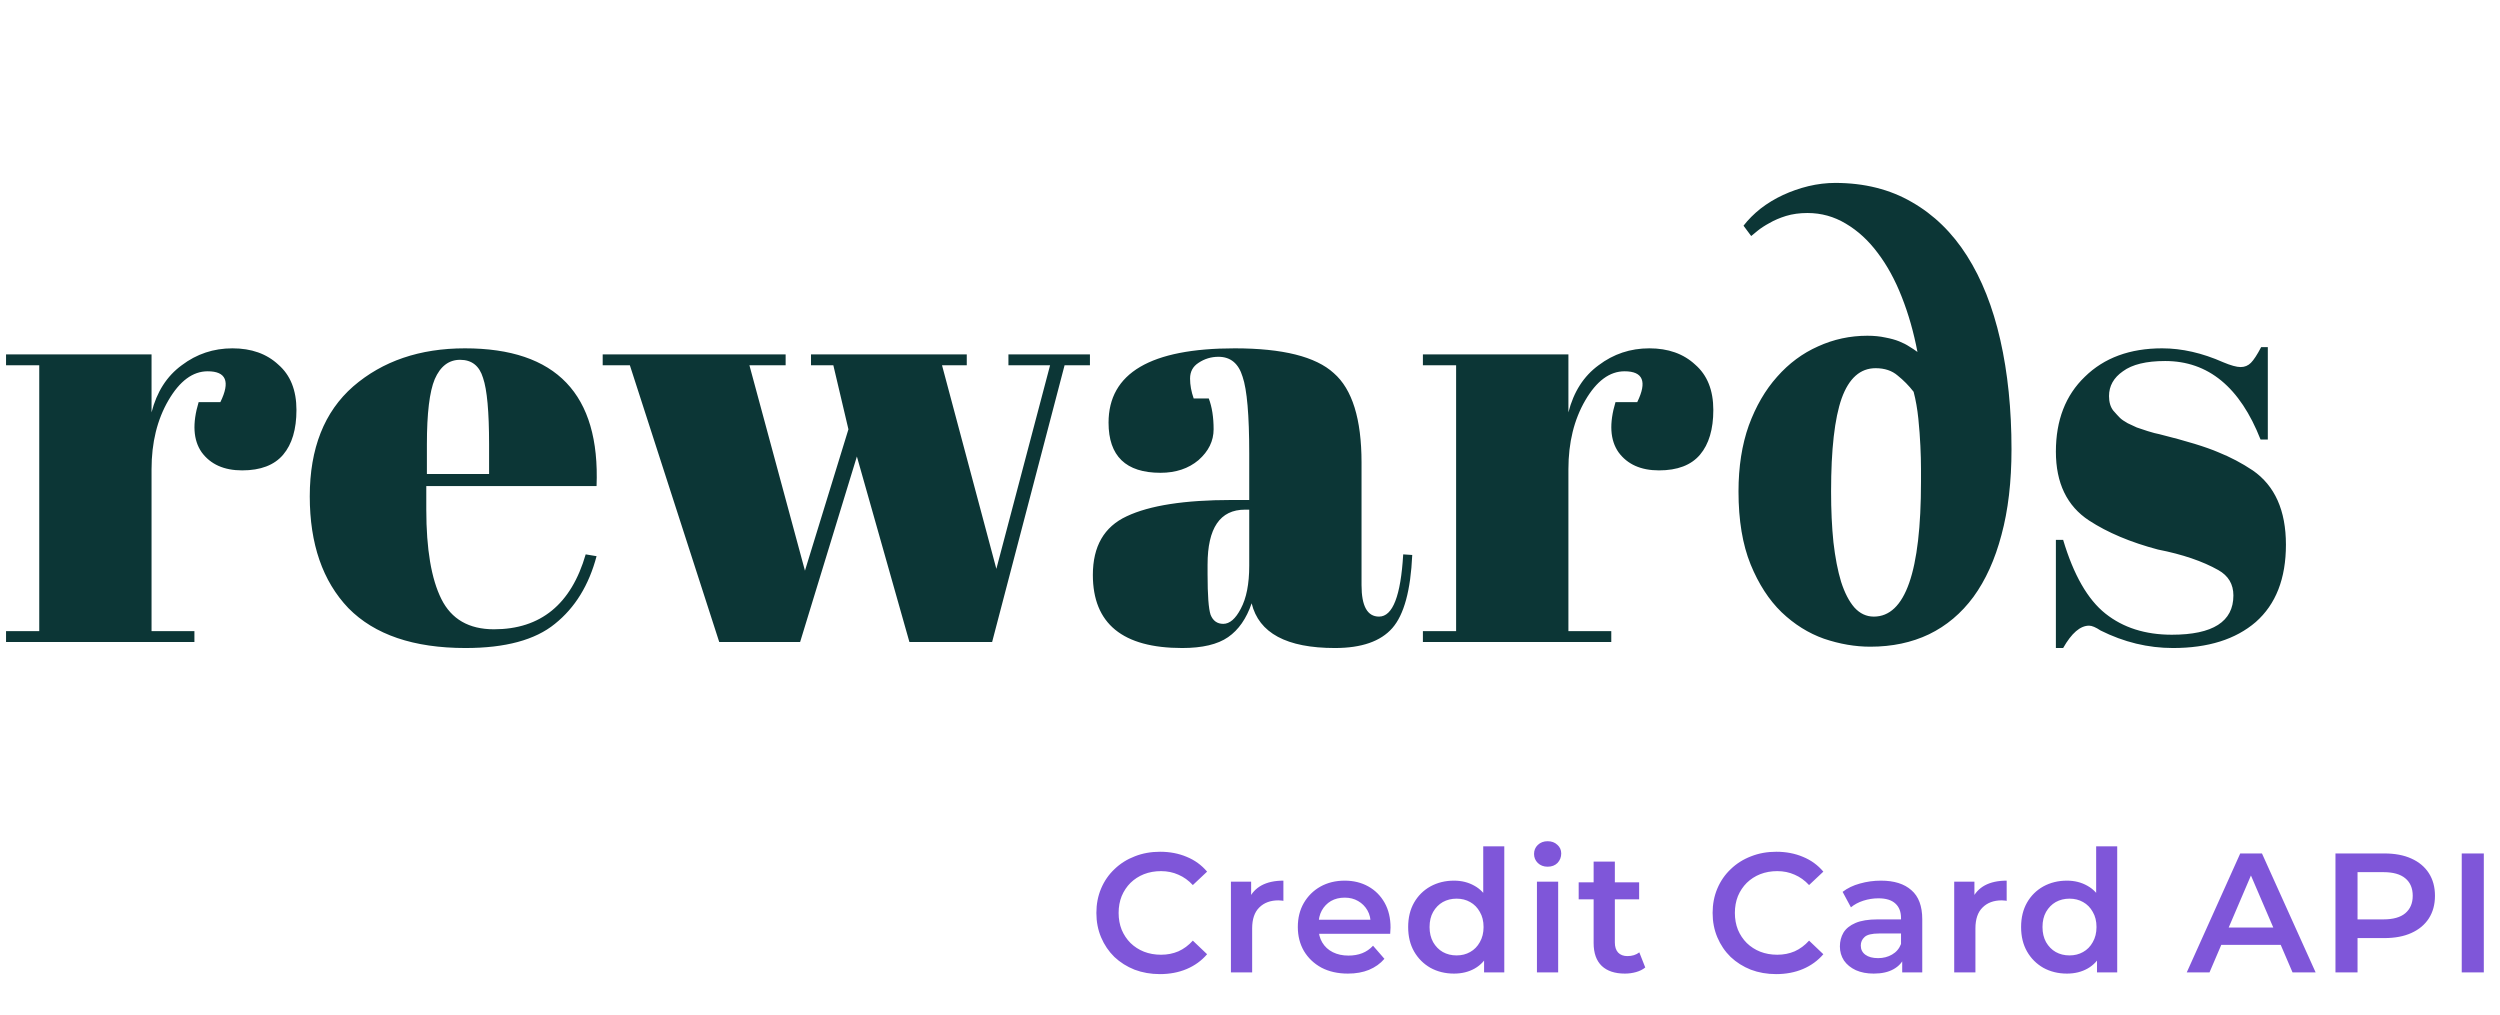
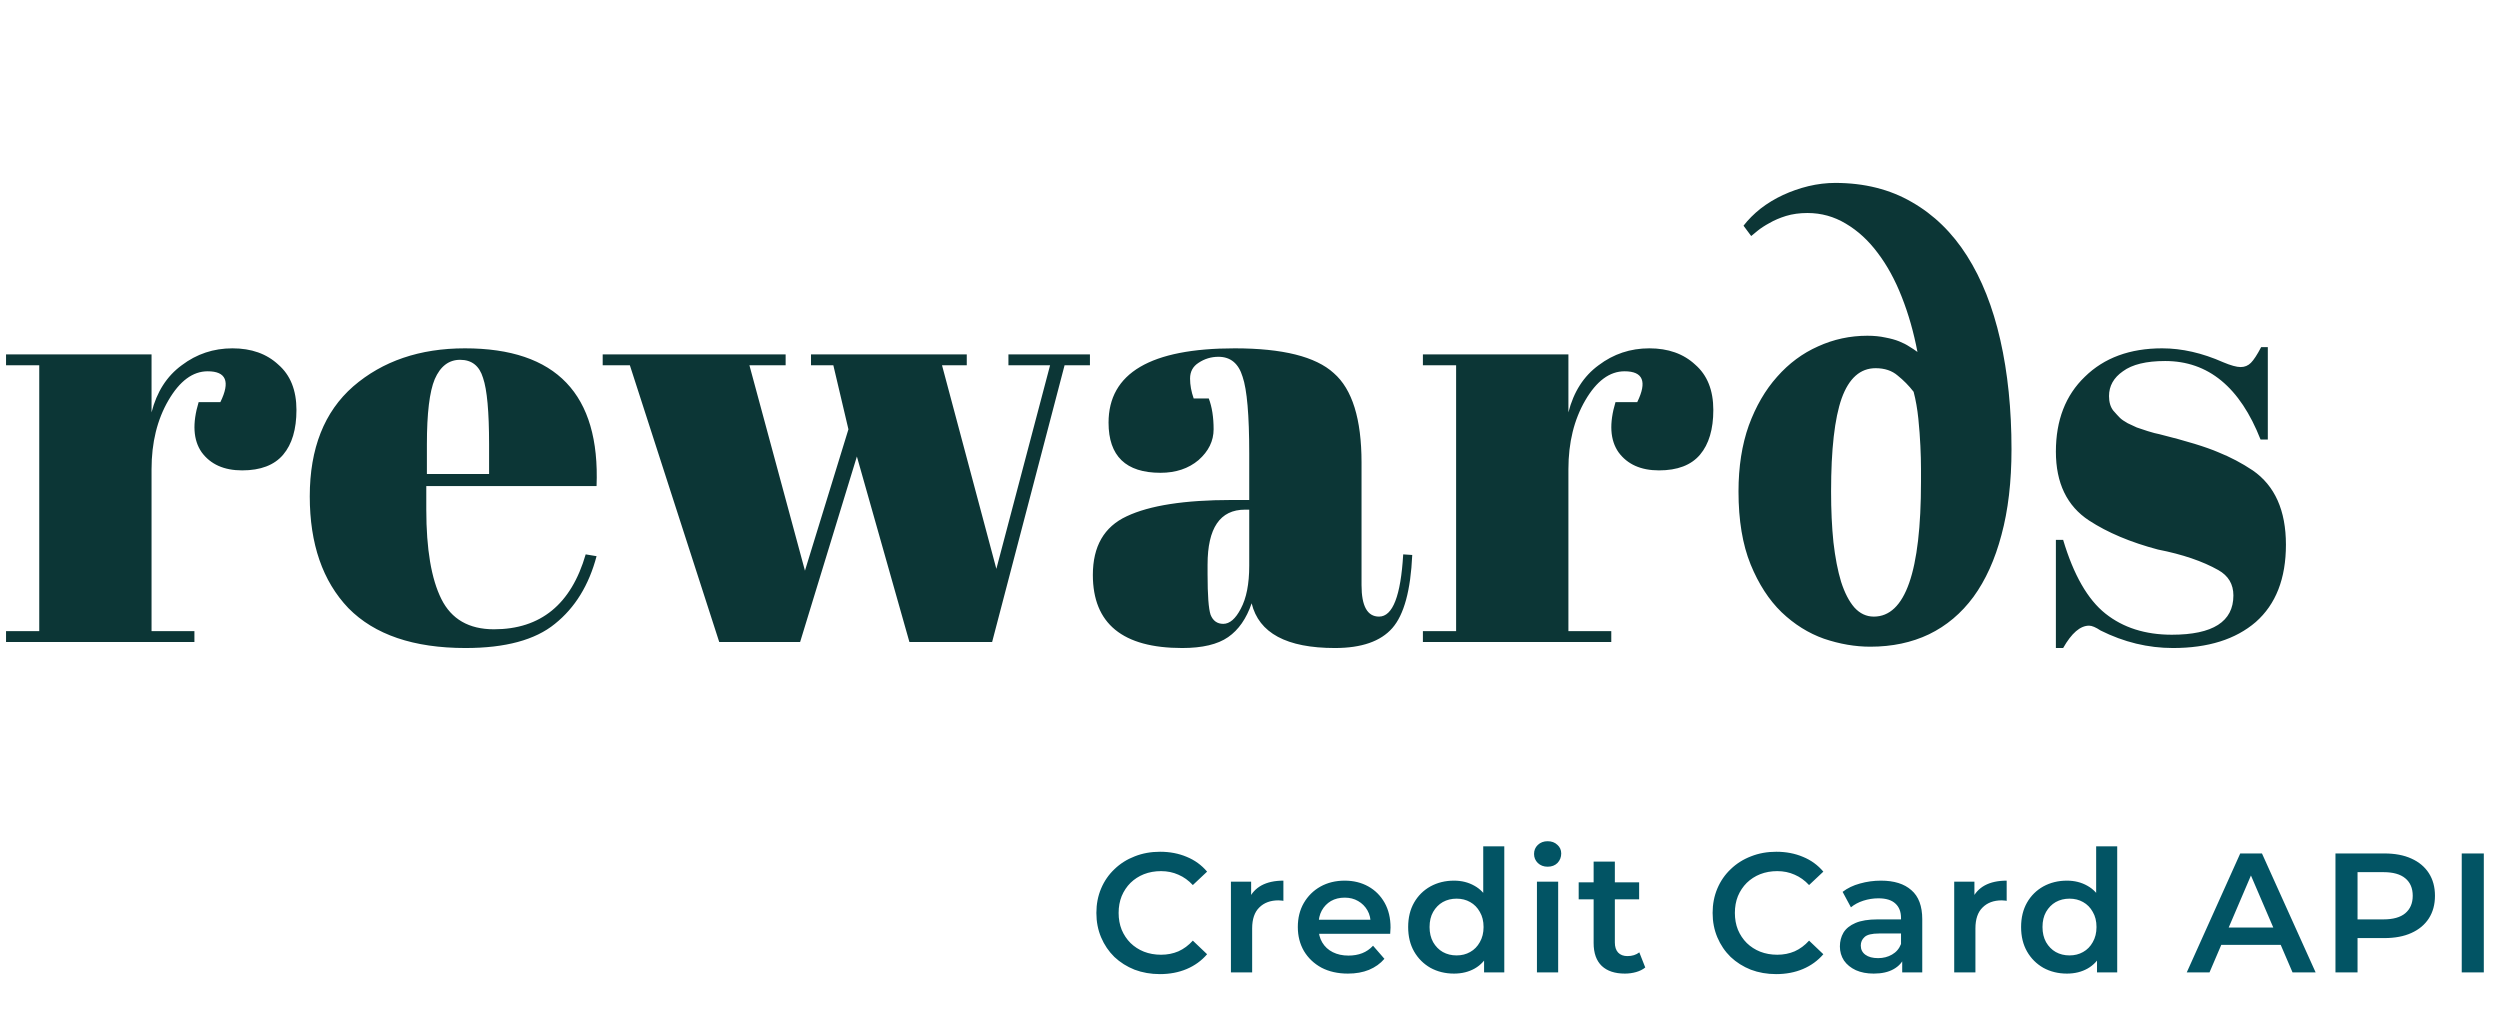
<svg xmlns="http://www.w3.org/2000/svg" width="1813" height="736" viewBox="0 0 1813 736" fill="none">
-   <path d="M150.623 269.26C139.822 269.26 130.335 276.27 122.162 290.292C113.989 304.314 109.902 320.964 109.902 340.244V457.676H140.99V465.563H4.379V457.676H28.461V264.878H4.379V256.991H109.902V299.056C113.697 284.158 120.995 272.765 131.795 264.878C142.595 256.699 154.855 252.609 168.575 252.609C182.295 252.609 193.387 256.552 201.852 264.44C210.609 272.035 214.988 282.989 214.988 297.303C214.988 311.325 211.777 322.133 205.355 329.728C198.933 337.323 189.008 341.121 175.581 341.121C162.445 341.121 152.666 336.739 146.244 327.975C140.114 319.212 139.385 307.089 144.055 291.607H159.818C167.115 276.709 164.05 269.26 150.623 269.26ZM337.608 469.945C299.952 469.945 271.638 460.305 252.664 441.025C233.982 421.454 224.641 394.431 224.641 359.962C224.641 325.2 235.15 298.617 256.167 280.214C277.476 261.811 304.477 252.609 337.17 252.609C403.434 252.609 435.25 285.91 432.623 352.513H309.147V369.602C309.147 398.231 312.796 419.845 320.094 434.452C327.391 449.059 340.089 456.361 358.187 456.361C392.049 456.361 414.233 438.249 424.742 402.027L432.623 403.342C427.078 424.374 417.007 440.734 402.411 452.417C388.109 464.101 366.507 469.945 337.608 469.945ZM309.585 343.75H354.684V322.279C354.684 298.617 353.224 282.551 350.306 274.08C347.679 265.316 342.134 260.934 333.667 260.934C325.494 260.934 319.364 265.608 315.277 274.956C311.483 284.011 309.585 299.786 309.585 322.279V343.75ZM588.134 264.878V256.991H701.101V264.878H683.149L722.556 412.543L761.525 264.878H731.313V256.991H790.424V264.878H772.034L719.491 465.563H659.504L621.411 331.043L580.252 465.563H521.58L456.777 264.878H437.073V256.991H569.744V264.878H543.472L583.755 413.858L615.281 311.325L604.335 264.878H588.134ZM893.245 362.591H905.943V328.852C905.943 301.1 904.338 282.551 901.126 273.203C898.208 263.563 892.369 258.743 883.612 258.743C878.358 258.743 873.541 260.204 869.163 263.125C865.075 265.754 863.033 269.552 863.033 274.518C863.033 279.191 863.908 284.011 865.66 288.978H876.606C878.942 295.112 880.109 302.561 880.109 311.325C880.109 319.796 876.459 327.245 869.163 333.672C861.866 339.806 852.671 342.873 841.578 342.873C816.473 342.873 803.922 330.751 803.922 306.505C803.922 270.574 834.425 252.609 895.434 252.609C930.172 252.609 954.107 258.597 967.242 270.574C980.669 282.259 987.384 303.876 987.384 335.424V424.374C987.384 439.563 991.615 447.159 1000.08 447.159C1010.01 447.159 1015.84 432.114 1017.6 402.027L1024.16 402.465C1023 428.171 1018.18 445.845 1009.71 455.485C1001.25 465.125 987.384 469.945 968.118 469.945C933.09 469.945 912.948 459.137 907.694 437.519C903.9 448.621 898.208 456.799 890.618 462.057C883.027 467.315 871.937 469.945 857.34 469.945C814.14 469.945 792.538 452.27 792.538 416.925C792.538 396.184 800.71 382.018 817.058 374.422C833.696 366.535 859.092 362.591 893.245 362.591ZM875.73 416.487C875.73 431.676 876.459 441.463 877.92 445.845C879.671 450.227 882.736 452.417 887.115 452.417C891.784 452.417 896.019 448.765 899.813 441.463C903.9 433.867 905.943 423.498 905.943 410.352V369.602H902.878C884.778 369.602 875.73 382.895 875.73 409.476V416.487ZM1178.13 269.26C1167.33 269.26 1157.84 276.27 1149.67 290.292C1141.5 304.314 1137.41 320.964 1137.41 340.244V457.676H1168.5V465.563H1031.89V457.676H1055.97V264.878H1031.89V256.991H1137.41V299.056C1141.2 284.158 1148.5 272.765 1159.3 264.878C1170.1 256.699 1182.36 252.609 1196.08 252.609C1209.8 252.609 1220.89 256.552 1229.36 264.44C1238.12 272.035 1242.5 282.989 1242.5 297.303C1242.5 311.325 1239.28 322.133 1232.86 329.728C1226.44 337.323 1216.52 341.121 1203.09 341.121C1189.95 341.121 1180.17 336.739 1173.75 327.975C1167.62 319.212 1166.89 307.089 1171.56 291.607H1187.33C1194.62 276.709 1191.56 269.26 1178.13 269.26ZM1393.1 349.384C1393.1 347.816 1393.1 344.681 1393.1 339.972C1393.1 335.122 1392.96 329.631 1392.67 323.498C1392.39 317.222 1391.89 310.589 1391.18 303.6C1390.46 296.611 1389.33 290.121 1387.76 284.13C1384.34 279.708 1380.49 275.786 1376.21 272.363C1372.08 268.797 1366.74 267.014 1360.18 267.014C1349.06 267.014 1340.86 274.288 1335.59 288.837C1330.46 303.386 1327.9 325.922 1327.9 356.446C1327.9 369.855 1328.46 382.121 1329.61 393.246C1330.89 404.372 1332.74 413.93 1335.16 421.916C1337.73 429.903 1340.94 436.109 1344.78 440.532C1348.78 444.951 1353.48 447.163 1358.89 447.163C1381.7 447.163 1393.1 414.57 1393.1 349.384ZM1390.54 255.246C1387.83 240.983 1384.05 227.718 1379.21 215.451C1374.36 203.042 1368.51 192.344 1361.67 183.358C1354.97 174.372 1347.28 167.312 1338.58 162.177C1330.03 157.042 1320.77 154.474 1310.79 154.474C1305.09 154.474 1299.89 155.187 1295.18 156.614C1290.62 158.04 1286.63 159.752 1283.21 161.749C1279.79 163.603 1276.94 165.457 1274.66 167.312C1272.52 169.023 1270.95 170.307 1269.96 171.163L1264.4 163.674C1267.82 159.253 1271.95 155.116 1276.8 151.265C1281.78 147.414 1287.2 144.133 1293.05 141.423C1298.89 138.713 1305.02 136.573 1311.43 135.005C1317.99 133.436 1324.48 132.651 1330.89 132.651C1351.98 132.651 1370.51 137.287 1386.47 146.558C1402.44 155.687 1415.76 168.667 1426.45 185.498C1437.14 202.329 1445.2 222.654 1450.61 246.474C1456.03 270.294 1458.74 296.753 1458.74 325.851C1458.74 349.384 1456.31 370.068 1451.47 387.896C1446.77 405.728 1439.99 420.704 1431.16 432.83C1422.32 444.811 1411.56 453.865 1398.88 460C1386.33 465.991 1372.15 468.986 1356.33 468.986C1345.36 468.986 1334.17 467.062 1322.76 463.208C1311.5 459.216 1301.24 452.797 1291.98 443.955C1282.85 435.109 1275.37 423.556 1269.53 409.291C1263.69 394.886 1260.76 377.27 1260.76 356.446C1260.76 338.474 1263.26 322.499 1268.24 308.521C1273.38 294.543 1280.22 282.775 1288.77 273.219C1297.32 263.519 1307.23 256.173 1318.49 251.181C1329.75 246.046 1341.65 243.479 1354.19 243.479C1359.04 243.479 1363.38 243.907 1367.23 244.763C1371.08 245.476 1374.43 246.403 1377.28 247.544C1380.13 248.685 1382.63 249.969 1384.76 251.395C1386.9 252.679 1388.83 253.963 1390.54 255.246ZM1490.93 469.945V391.511H1496.19C1503.78 416.925 1513.99 434.743 1526.84 444.968C1539.68 455.194 1555.74 460.305 1575 460.305C1604.78 460.305 1619.66 450.812 1619.66 431.823C1619.66 423.645 1616.01 417.511 1608.72 413.42C1597.33 406.994 1582.74 402.027 1564.93 398.522C1545.08 393.264 1528.44 386.253 1515.01 377.489C1498.96 366.973 1490.93 350.322 1490.93 327.537C1490.93 304.752 1497.94 286.64 1511.95 273.203C1525.96 259.474 1544.64 252.609 1568 252.609C1582.3 252.609 1597.04 255.968 1612.22 262.687C1617.76 265.024 1622 266.192 1624.92 266.192C1627.83 266.192 1630.32 265.17 1632.36 263.125C1634.4 261.08 1636.89 257.283 1639.8 251.733H1644.62V318.774H1639.37C1624.48 280.798 1601.42 261.811 1570.18 261.811C1556.46 261.811 1546.25 264.293 1539.53 269.26C1532.82 273.933 1529.46 279.922 1529.46 287.225C1529.46 291.607 1530.49 295.112 1532.53 297.741C1534.57 300.078 1536.18 301.831 1537.35 302.999C1538.51 304.168 1540.41 305.482 1543.04 306.943C1545.66 308.111 1547.85 309.134 1549.61 310.01C1551.36 310.594 1553.98 311.471 1557.49 312.639C1561.28 313.807 1564.05 314.538 1565.81 314.83C1585.66 319.796 1599.96 324.178 1608.72 327.975C1617.47 331.481 1625.79 335.862 1633.67 341.121C1649.73 352.222 1657.76 370.187 1657.76 395.016C1657.76 419.554 1650.46 438.249 1635.86 451.103C1621.27 463.663 1601.27 469.945 1575.88 469.945C1557.78 469.945 1540.26 465.71 1523.33 457.237C1519.83 454.899 1517.06 453.732 1515.01 453.732C1508.59 453.732 1502.32 459.137 1496.19 469.945H1490.93Z" fill="#0C3636" />
-   <path d="M841.15 706.423C834.582 706.423 828.466 705.355 822.801 703.219C817.218 701.001 812.333 697.92 808.146 693.976C804.041 689.95 800.84 685.226 798.541 679.804C796.242 674.381 795.093 668.466 795.093 662.058C795.093 655.649 796.242 649.734 798.541 644.311C800.84 638.889 804.082 634.206 808.269 630.262C812.456 626.237 817.341 623.156 822.924 621.02C828.507 618.801 834.623 617.692 841.273 617.692C848.333 617.692 854.778 618.925 860.607 621.389C866.436 623.772 871.362 627.346 875.385 632.111L865.04 641.847C861.921 638.478 858.431 635.972 854.573 634.329C850.714 632.604 846.527 631.741 842.012 631.741C837.496 631.741 833.35 632.481 829.574 633.96C825.88 635.438 822.637 637.533 819.845 640.245C817.136 642.956 815.002 646.16 813.442 649.857C811.964 653.554 811.225 657.621 811.225 662.058C811.225 666.494 811.964 670.561 813.442 674.258C815.002 677.955 817.136 681.159 819.845 683.871C822.637 686.582 825.88 688.677 829.574 690.156C833.35 691.635 837.496 692.374 842.012 692.374C846.527 692.374 850.714 691.552 854.573 689.909C858.431 688.184 861.921 685.596 865.04 682.145L875.385 692.004C871.362 696.687 866.436 700.261 860.607 702.726C854.778 705.191 848.292 706.423 841.15 706.423ZM892.666 705.191V639.382H907.321V657.498L905.597 652.199C907.567 647.762 910.646 644.394 914.833 642.093C919.102 639.793 924.397 638.643 930.719 638.643V653.308C930.062 653.143 929.446 653.061 928.872 653.061C928.297 652.979 927.722 652.938 927.148 652.938C921.319 652.938 916.68 654.663 913.232 658.114C909.784 661.483 908.06 666.535 908.06 673.272V705.191H892.666ZM977.508 706.053C970.201 706.053 963.798 704.616 958.297 701.74C952.878 698.782 948.65 694.757 945.613 689.663C942.657 684.569 941.18 678.777 941.18 672.286C941.18 665.714 942.616 659.922 945.49 654.91C948.445 649.816 952.468 645.831 957.558 642.956C962.73 640.08 968.6 638.643 975.168 638.643C981.572 638.643 987.278 640.039 992.286 642.833C997.294 645.626 1001.23 649.57 1004.11 654.663C1006.98 659.757 1008.42 665.755 1008.42 672.656C1008.42 673.313 1008.38 674.053 1008.29 674.874C1008.29 675.696 1008.25 676.476 1008.17 677.216H953.371V666.987H1000.04L994.01 670.191C994.092 666.412 993.312 663.085 991.67 660.209C990.028 657.334 987.77 655.074 984.897 653.431C982.105 651.788 978.863 650.966 975.168 650.966C971.392 650.966 968.067 651.788 965.193 653.431C962.402 655.074 960.185 657.375 958.543 660.332C956.983 663.208 956.203 666.617 956.203 670.561V673.026C956.203 676.969 957.107 680.461 958.913 683.501C960.719 686.541 963.264 688.882 966.548 690.525C969.832 692.169 973.608 692.99 977.877 692.99C981.572 692.99 984.897 692.415 987.852 691.265C990.808 690.115 993.435 688.307 995.734 685.842L1003.98 695.332C1001.03 698.782 997.294 701.452 992.778 703.342C988.345 705.15 983.255 706.053 977.508 706.053ZM1054.45 706.053C1048.13 706.053 1042.43 704.657 1037.34 701.863C1032.33 698.988 1028.39 695.044 1025.51 690.033C1022.64 685.021 1021.2 679.105 1021.2 672.286C1021.2 665.467 1022.64 659.552 1025.51 654.54C1028.39 649.529 1032.33 645.626 1037.34 642.833C1042.43 640.039 1048.13 638.643 1054.45 638.643C1059.95 638.643 1064.88 639.875 1069.23 642.34C1073.58 644.722 1077.03 648.378 1079.58 653.308C1082.12 658.237 1083.39 664.563 1083.39 672.286C1083.39 679.927 1082.16 686.253 1079.7 691.265C1077.24 696.194 1073.83 699.891 1069.48 702.356C1065.13 704.821 1060.12 706.053 1054.45 706.053ZM1056.3 692.867C1060 692.867 1063.28 692.045 1066.15 690.402C1069.11 688.759 1071.45 686.376 1073.17 683.254C1074.98 680.132 1075.88 676.476 1075.88 672.286C1075.88 668.014 1074.98 664.358 1073.17 661.318C1071.45 658.196 1069.11 655.814 1066.15 654.17C1063.28 652.527 1060 651.706 1056.3 651.706C1052.61 651.706 1049.28 652.527 1046.33 654.17C1043.45 655.814 1041.11 658.196 1039.31 661.318C1037.58 664.358 1036.72 668.014 1036.72 672.286C1036.72 676.476 1037.58 680.132 1039.31 683.254C1041.11 686.376 1043.45 688.759 1046.33 690.402C1049.28 692.045 1052.61 692.867 1056.3 692.867ZM1076.25 705.191V689.663L1076.87 672.163L1075.64 654.663V613.749H1090.91V705.191H1076.25ZM1114.59 705.191V639.382H1129.98V705.191H1114.59ZM1122.35 628.537C1119.47 628.537 1117.09 627.633 1115.2 625.826C1113.4 624.018 1112.49 621.841 1112.49 619.294C1112.49 616.665 1113.4 614.488 1115.2 612.763C1117.09 610.955 1119.47 610.052 1122.35 610.052C1125.22 610.052 1127.56 610.914 1129.37 612.64C1131.25 614.283 1132.2 616.378 1132.2 618.925C1132.2 621.636 1131.29 623.936 1129.49 625.826C1127.68 627.633 1125.3 628.537 1122.35 628.537ZM1178.36 706.053C1171.13 706.053 1165.55 704.205 1161.61 700.508C1157.67 696.728 1155.7 691.183 1155.7 683.871V624.84H1171.09V683.501C1171.09 686.623 1171.87 689.047 1173.43 690.772C1175.07 692.497 1177.33 693.36 1180.2 693.36C1183.65 693.36 1186.53 692.456 1188.83 690.649L1193.14 701.617C1191.33 703.096 1189.11 704.205 1186.49 704.944C1183.86 705.684 1181.15 706.053 1178.36 706.053ZM1144.86 652.199V639.875H1188.7V652.199H1144.86ZM1288.05 706.423C1281.48 706.423 1275.37 705.355 1269.7 703.219C1264.12 701.001 1259.23 697.92 1255.05 693.976C1250.94 689.95 1247.74 685.226 1245.44 679.804C1243.14 674.381 1241.99 668.466 1241.99 662.058C1241.99 655.649 1243.14 649.734 1245.44 644.311C1247.74 638.889 1250.98 634.206 1255.17 630.262C1259.36 626.237 1264.24 623.156 1269.83 621.02C1275.41 618.801 1281.52 617.692 1288.17 617.692C1295.23 617.692 1301.68 618.925 1307.51 621.389C1313.34 623.772 1318.26 627.346 1322.29 632.111L1311.94 641.847C1308.82 638.478 1305.33 635.972 1301.47 634.329C1297.62 632.604 1293.43 631.741 1288.91 631.741C1284.4 631.741 1280.25 632.481 1276.48 633.96C1272.78 635.438 1269.54 637.533 1266.75 640.245C1264.04 642.956 1261.9 646.16 1260.34 649.857C1258.87 653.554 1258.13 657.621 1258.13 662.058C1258.13 666.494 1258.87 670.561 1260.34 674.258C1261.9 677.955 1264.04 681.159 1266.75 683.871C1269.54 686.582 1272.78 688.677 1276.48 690.156C1280.25 691.635 1284.4 692.374 1288.91 692.374C1293.43 692.374 1297.62 691.552 1301.47 689.909C1305.33 688.184 1308.82 685.596 1311.94 682.145L1322.29 692.004C1318.26 696.687 1313.34 700.261 1307.51 702.726C1301.68 705.191 1295.19 706.423 1288.05 706.423ZM1379.48 705.191V691.881L1378.62 689.047V665.755C1378.62 661.236 1377.27 657.744 1374.56 655.28C1371.85 652.733 1367.74 651.459 1362.24 651.459C1358.55 651.459 1354.9 652.034 1351.28 653.185C1347.75 654.335 1344.76 655.937 1342.29 657.991L1336.26 646.776C1339.79 644.065 1343.98 642.052 1348.82 640.738C1353.75 639.341 1358.84 638.643 1364.09 638.643C1373.61 638.643 1380.96 640.943 1386.13 645.544C1391.39 650.063 1394.02 657.087 1394.02 666.617V705.191H1379.48ZM1358.8 706.053C1353.87 706.053 1349.56 705.232 1345.87 703.589C1342.17 701.863 1339.3 699.522 1337.24 696.564C1335.27 693.524 1334.29 690.115 1334.29 686.335C1334.29 682.638 1335.15 679.311 1336.88 676.353C1338.68 673.395 1341.6 671.054 1345.62 669.329C1349.64 667.603 1354.98 666.741 1361.63 666.741H1380.72V676.969H1362.74C1357.48 676.969 1353.95 677.832 1352.15 679.557C1350.34 681.2 1349.44 683.254 1349.44 685.719C1349.44 688.513 1350.54 690.731 1352.76 692.374C1354.98 694.017 1358.06 694.839 1362 694.839C1365.77 694.839 1369.14 693.976 1372.1 692.251C1375.13 690.525 1377.31 687.979 1378.62 684.61L1381.21 693.853C1379.73 697.714 1377.06 700.713 1373.2 702.849C1369.43 704.985 1364.62 706.053 1358.8 706.053ZM1417.19 705.191V639.382H1431.85V657.498L1430.12 652.199C1432.09 647.762 1435.17 644.394 1439.36 642.093C1443.63 639.793 1448.92 638.643 1455.24 638.643V653.308C1454.59 653.143 1453.97 653.061 1453.4 653.061C1452.82 652.979 1452.25 652.938 1451.67 652.938C1445.84 652.938 1441.2 654.663 1437.76 658.114C1434.31 661.483 1432.58 666.535 1432.58 673.272V705.191H1417.19ZM1498.95 706.053C1492.63 706.053 1486.92 704.657 1481.83 701.863C1476.83 698.988 1472.88 695.044 1470.01 690.033C1467.14 685.021 1465.7 679.105 1465.7 672.286C1465.7 665.467 1467.14 659.552 1470.01 654.54C1472.88 649.529 1476.83 645.626 1481.83 642.833C1486.92 640.039 1492.63 638.643 1498.95 638.643C1504.45 638.643 1509.38 639.875 1513.73 642.34C1518.08 644.722 1521.53 648.378 1524.07 653.308C1526.62 658.237 1527.89 664.563 1527.89 672.286C1527.89 679.927 1526.66 686.253 1524.2 691.265C1521.73 696.194 1518.33 699.891 1513.97 702.356C1509.62 704.821 1504.62 706.053 1498.95 706.053ZM1500.8 692.867C1504.49 692.867 1507.78 692.045 1510.65 690.402C1513.61 688.759 1515.95 686.376 1517.67 683.254C1519.48 680.132 1520.38 676.476 1520.38 672.286C1520.38 668.014 1519.48 664.358 1517.67 661.318C1515.95 658.196 1513.61 655.814 1510.65 654.17C1507.78 652.527 1504.49 651.706 1500.8 651.706C1497.1 651.706 1493.78 652.527 1490.82 654.17C1487.95 655.814 1485.61 658.196 1483.8 661.318C1482.08 664.358 1481.22 668.014 1481.22 672.286C1481.22 676.476 1482.08 680.132 1483.8 683.254C1485.61 686.376 1487.95 688.759 1490.82 690.402C1493.78 692.045 1497.1 692.867 1500.8 692.867ZM1520.75 705.191V689.663L1521.36 672.163L1520.13 654.663V613.749H1535.4V705.191H1520.75ZM1585.83 705.191L1624.62 618.925H1640.38L1679.3 705.191H1662.55L1629.18 627.428H1635.58L1602.33 705.191H1585.83ZM1603.68 685.226L1607.99 672.656H1654.54L1658.85 685.226H1603.68ZM1693.68 705.191V618.925H1729.14C1736.78 618.925 1743.31 620.157 1748.72 622.622C1754.22 625.086 1758.45 628.619 1761.41 633.22C1764.36 637.821 1765.84 643.285 1765.84 649.611C1765.84 655.937 1764.36 661.4 1761.41 666.001C1758.45 670.602 1754.22 674.135 1748.72 676.6C1743.31 679.064 1736.78 680.297 1729.14 680.297H1702.54L1709.69 672.779V705.191H1693.68ZM1709.69 674.505L1702.54 666.741H1728.4C1735.47 666.741 1740.76 665.262 1744.29 662.304C1747.9 659.264 1749.71 655.033 1749.71 649.611C1749.71 644.106 1747.9 639.875 1744.29 636.917C1740.76 633.96 1735.47 632.481 1728.4 632.481H1702.54L1709.69 624.594V674.505ZM1785.25 705.191V618.925H1801.26V705.191H1785.25Z" fill="#7F56D9" />
+   <path d="M150.623 269.26C139.822 269.26 130.335 276.27 122.162 290.292C113.989 304.314 109.902 320.964 109.902 340.244V457.676H140.99V465.563H4.378V457.676H28.46V264.878H4.378V256.991H109.902V299.056C113.696 284.158 120.994 272.765 131.795 264.878C142.595 256.699 154.855 252.609 168.575 252.609C182.294 252.609 193.386 256.552 201.852 264.44C210.609 272.035 214.987 282.989 214.987 297.303C214.987 311.325 211.776 322.133 205.355 329.728C198.933 337.323 189.008 341.121 175.58 341.121C162.445 341.121 152.666 336.739 146.244 327.975C140.114 319.212 139.384 307.089 144.055 291.607H159.818C167.115 276.709 164.05 269.26 150.623 269.26ZM337.608 469.945C299.952 469.945 271.638 460.305 252.664 441.025C233.982 421.454 224.641 394.431 224.641 359.962C224.641 325.2 235.149 298.617 256.166 280.214C277.475 261.811 304.477 252.609 337.17 252.609C403.433 252.609 435.25 285.91 432.623 352.513H309.147V369.602C309.147 398.231 312.796 419.845 320.094 434.452C327.391 449.059 340.089 456.361 358.187 456.361C392.049 456.361 414.233 438.249 424.741 402.027L432.623 403.342C427.078 424.374 417.007 440.734 402.411 452.417C388.108 464.101 366.506 469.945 337.608 469.945ZM309.585 343.75H354.684V322.279C354.684 298.617 353.224 282.551 350.306 274.08C347.679 265.316 342.133 260.934 333.667 260.934C325.494 260.934 319.364 265.608 315.277 274.956C311.482 284.011 309.585 299.786 309.585 322.279V343.75ZM588.134 264.878V256.991H701.101V264.878H683.148L722.556 412.543L761.525 264.878H731.313V256.991H790.423V264.878H772.033L719.491 465.563H659.504L621.411 331.043L580.252 465.563H521.579L456.777 264.878H437.073V256.991H569.744V264.878H543.472L583.755 413.858L615.281 311.325L604.334 264.878H588.134ZM893.244 362.591H905.942V328.852C905.942 301.1 904.338 282.551 901.126 273.203C898.208 263.563 892.369 258.743 883.612 258.743C878.357 258.743 873.541 260.204 869.162 263.125C865.075 265.754 863.032 269.552 863.032 274.518C863.032 279.191 863.908 284.011 865.659 288.978H876.606C878.942 295.112 880.109 302.561 880.109 311.325C880.109 319.796 876.459 327.245 869.162 333.672C861.866 339.806 852.671 342.873 841.577 342.873C816.472 342.873 803.922 330.751 803.922 306.505C803.922 270.574 834.425 252.609 895.434 252.609C930.172 252.609 954.106 258.597 967.242 270.574C980.669 282.259 987.384 303.876 987.384 335.424V424.374C987.384 439.563 991.615 447.159 1000.08 447.159C1010.01 447.159 1015.84 432.114 1017.6 402.027L1024.16 402.465C1023 428.171 1018.18 445.845 1009.71 455.485C1001.25 465.125 987.384 469.945 968.118 469.945C933.089 469.945 912.948 459.137 907.694 437.519C903.9 448.621 898.208 456.799 890.617 462.057C883.027 467.315 871.937 469.945 857.34 469.945C814.139 469.945 792.537 452.27 792.537 416.925C792.537 396.184 800.71 382.018 817.057 374.422C833.696 366.535 859.092 362.591 893.244 362.591ZM875.73 416.487C875.73 431.676 876.459 441.463 877.919 445.845C879.671 450.227 882.736 452.417 887.114 452.417C891.784 452.417 896.019 448.765 899.812 441.463C903.9 433.867 905.942 423.498 905.942 410.353V369.602H902.877C884.778 369.602 875.73 382.895 875.73 409.476V416.487ZM1178.13 269.26C1167.33 269.26 1157.84 276.27 1149.67 290.292C1141.5 304.314 1137.41 320.964 1137.41 340.244V457.676H1168.5V465.563H1031.89V457.676H1055.97V264.878H1031.89V256.991H1137.41V299.056C1141.2 284.158 1148.5 272.765 1159.3 264.878C1170.1 256.699 1182.36 252.609 1196.08 252.609C1209.8 252.609 1220.89 256.552 1229.36 264.44C1238.12 272.035 1242.5 282.989 1242.5 297.303C1242.5 311.325 1239.28 322.133 1232.86 329.728C1226.44 337.323 1216.52 341.121 1203.09 341.121C1189.95 341.121 1180.17 336.739 1173.75 327.975C1167.62 319.212 1166.89 307.089 1171.56 291.607H1187.33C1194.62 276.709 1191.56 269.26 1178.13 269.26ZM1393.1 349.384C1393.1 347.816 1393.1 344.681 1393.1 339.972C1393.1 335.122 1392.96 329.631 1392.67 323.498C1392.39 317.222 1391.89 310.589 1391.18 303.6C1390.46 296.611 1389.33 290.121 1387.76 284.13C1384.34 279.708 1380.49 275.786 1376.21 272.363C1372.08 268.797 1366.73 267.014 1360.18 267.014C1349.06 267.014 1340.86 274.288 1335.59 288.837C1330.46 303.386 1327.9 325.922 1327.9 356.446C1327.9 369.855 1328.46 382.121 1329.61 393.246C1330.89 404.372 1332.74 413.93 1335.16 421.916C1337.73 429.903 1340.94 436.109 1344.78 440.532C1348.78 444.951 1353.48 447.163 1358.89 447.163C1381.7 447.163 1393.1 414.57 1393.1 349.384ZM1390.54 255.246C1387.83 240.983 1384.05 227.718 1379.21 215.451C1374.36 203.042 1368.51 192.344 1361.67 183.358C1354.97 174.372 1347.28 167.312 1338.58 162.177C1330.03 157.042 1320.77 154.474 1310.79 154.474C1305.09 154.474 1299.89 155.187 1295.18 156.614C1290.62 158.04 1286.63 159.752 1283.21 161.749C1279.79 163.603 1276.94 165.457 1274.66 167.312C1272.52 169.023 1270.95 170.307 1269.96 171.163L1264.4 163.674C1267.82 159.253 1271.95 155.116 1276.8 151.265C1281.78 147.414 1287.2 144.133 1293.05 141.423C1298.89 138.713 1305.02 136.573 1311.43 135.005C1317.99 133.436 1324.48 132.651 1330.89 132.651C1351.98 132.651 1370.51 137.287 1386.47 146.558C1402.44 155.687 1415.76 168.667 1426.45 185.498C1437.14 202.329 1445.2 222.654 1450.61 246.474C1456.03 270.294 1458.74 296.753 1458.74 325.851C1458.74 349.384 1456.31 370.068 1451.47 387.896C1446.77 405.728 1439.99 420.704 1431.16 432.83C1422.32 444.811 1411.56 453.866 1398.88 460C1386.33 465.991 1372.15 468.986 1356.33 468.986C1345.36 468.986 1334.17 467.062 1322.76 463.208C1311.5 459.216 1301.24 452.797 1291.98 443.955C1282.85 435.109 1275.37 423.556 1269.53 409.291C1263.68 394.886 1260.76 377.27 1260.76 356.446C1260.76 338.474 1263.26 322.499 1268.24 308.521C1273.38 294.543 1280.22 282.775 1288.77 273.219C1297.32 263.519 1307.23 256.173 1318.49 251.181C1329.75 246.046 1341.65 243.479 1354.19 243.479C1359.04 243.479 1363.38 243.907 1367.23 244.763C1371.08 245.476 1374.43 246.403 1377.28 247.544C1380.13 248.685 1382.63 249.969 1384.76 251.395C1386.9 252.679 1388.83 253.963 1390.54 255.246ZM1490.93 469.945V391.511H1496.19C1503.78 416.925 1513.99 434.743 1526.84 444.968C1539.68 455.194 1555.74 460.305 1575 460.305C1604.78 460.305 1619.66 450.812 1619.66 431.823C1619.66 423.645 1616.01 417.51 1608.72 413.42C1597.33 406.994 1582.74 402.027 1564.93 398.522C1545.08 393.264 1528.44 386.253 1515.01 377.489C1498.96 366.973 1490.93 350.322 1490.93 327.537C1490.93 304.752 1497.94 286.64 1511.95 273.203C1525.96 259.474 1544.64 252.609 1568 252.609C1582.3 252.609 1597.04 255.968 1612.22 262.687C1617.76 265.024 1622 266.192 1624.92 266.192C1627.83 266.192 1630.32 265.17 1632.36 263.125C1634.4 261.08 1636.89 257.283 1639.8 251.733H1644.62V318.774H1639.37C1624.48 280.798 1601.42 261.811 1570.18 261.811C1556.46 261.811 1546.25 264.293 1539.53 269.26C1532.82 273.933 1529.46 279.922 1529.46 287.225C1529.46 291.607 1530.49 295.112 1532.53 297.741C1534.57 300.078 1536.18 301.831 1537.35 302.999C1538.51 304.168 1540.41 305.482 1543.04 306.943C1545.66 308.111 1547.85 309.134 1549.61 310.01C1551.36 310.594 1553.98 311.471 1557.49 312.639C1561.28 313.807 1564.05 314.538 1565.81 314.83C1585.66 319.796 1599.96 324.178 1608.72 327.975C1617.47 331.481 1625.79 335.862 1633.67 341.121C1649.73 352.222 1657.76 370.187 1657.76 395.016C1657.76 419.554 1650.46 438.249 1635.86 451.103C1621.27 463.663 1601.27 469.945 1575.88 469.945C1557.78 469.945 1540.26 465.71 1523.33 457.237C1519.83 454.899 1517.06 453.732 1515.01 453.732C1508.59 453.732 1502.32 459.137 1496.19 469.945H1490.93Z" fill="#0C3636" />
+   <path d="M841.15 706.423C834.582 706.423 828.466 705.355 822.801 703.219C817.218 701.001 812.333 697.92 808.146 693.976C804.041 689.95 800.84 685.226 798.541 679.804C796.242 674.381 795.093 668.466 795.093 662.058C795.093 655.649 796.242 649.734 798.541 644.311C800.84 638.889 804.082 634.206 808.269 630.262C812.456 626.237 817.341 623.156 822.924 621.02C828.507 618.801 834.623 617.692 841.273 617.692C848.333 617.692 854.778 618.925 860.607 621.389C866.436 623.772 871.362 627.346 875.385 632.111L865.04 641.847C861.921 638.478 858.431 635.972 854.573 634.329C850.714 632.604 846.527 631.741 842.012 631.741C837.496 631.741 833.35 632.481 829.574 633.96C825.88 635.438 822.637 637.533 819.845 640.245C817.136 642.956 815.002 646.16 813.442 649.857C811.964 653.554 811.225 657.621 811.225 662.058C811.225 666.494 811.964 670.561 813.442 674.258C815.002 677.955 817.136 681.159 819.845 683.871C822.637 686.582 825.88 688.677 829.574 690.156C833.35 691.635 837.496 692.374 842.012 692.374C846.527 692.374 850.714 691.552 854.573 689.909C858.431 688.184 861.921 685.596 865.04 682.145L875.385 692.004C871.362 696.687 866.436 700.261 860.607 702.726C854.778 705.191 848.292 706.423 841.15 706.423ZM892.666 705.191V639.382H907.321V657.498L905.597 652.199C907.567 647.762 910.646 644.394 914.833 642.093C919.102 639.793 924.397 638.643 930.719 638.643V653.308C930.062 653.143 929.446 653.061 928.872 653.061C928.297 652.979 927.722 652.938 927.148 652.938C921.319 652.938 916.68 654.663 913.232 658.114C909.784 661.483 908.06 666.535 908.06 673.272V705.191H892.666ZM977.508 706.053C970.201 706.053 963.798 704.616 958.297 701.74C952.878 698.782 948.65 694.757 945.613 689.663C942.657 684.569 941.18 678.777 941.18 672.286C941.18 665.714 942.616 659.922 945.49 654.91C948.445 649.816 952.468 645.831 957.558 642.956C962.73 640.08 968.6 638.643 975.168 638.643C981.572 638.643 987.278 640.039 992.286 642.833C997.294 645.626 1001.23 649.57 1004.11 654.663C1006.98 659.757 1008.42 665.755 1008.42 672.656C1008.42 673.313 1008.38 674.053 1008.29 674.874C1008.29 675.696 1008.25 676.476 1008.17 677.216H953.371V666.987H1000.04L994.01 670.191C994.092 666.412 993.312 663.085 991.67 660.209C990.028 657.334 987.77 655.074 984.897 653.431C982.105 651.788 978.863 650.966 975.168 650.966C971.392 650.966 968.067 651.788 965.193 653.431C962.402 655.074 960.185 657.375 958.543 660.332C956.983 663.208 956.203 666.617 956.203 670.561V673.026C956.203 676.969 957.107 680.461 958.913 683.501C960.719 686.541 963.264 688.882 966.548 690.525C969.832 692.169 973.608 692.99 977.877 692.99C981.572 692.99 984.897 692.415 987.852 691.265C990.808 690.115 993.435 688.307 995.734 685.842L1003.98 695.332C1001.03 698.782 997.294 701.452 992.778 703.342C988.345 705.15 983.255 706.053 977.508 706.053ZM1054.45 706.053C1048.13 706.053 1042.43 704.657 1037.34 701.863C1032.33 698.988 1028.39 695.044 1025.51 690.033C1022.64 685.021 1021.2 679.105 1021.2 672.286C1021.2 665.467 1022.64 659.552 1025.51 654.54C1028.39 649.529 1032.33 645.626 1037.34 642.833C1042.43 640.039 1048.13 638.643 1054.45 638.643C1059.95 638.643 1064.88 639.875 1069.23 642.34C1073.58 644.722 1077.03 648.378 1079.58 653.308C1082.12 658.237 1083.39 664.563 1083.39 672.286C1083.39 679.927 1082.16 686.253 1079.7 691.265C1077.24 696.194 1073.83 699.891 1069.48 702.356C1065.13 704.821 1060.12 706.053 1054.45 706.053ZM1056.3 692.867C1060 692.867 1063.28 692.045 1066.15 690.402C1069.11 688.759 1071.45 686.376 1073.17 683.254C1074.98 680.132 1075.88 676.476 1075.88 672.286C1075.88 668.014 1074.98 664.358 1073.17 661.318C1071.45 658.196 1069.11 655.814 1066.15 654.17C1063.28 652.527 1060 651.706 1056.3 651.706C1052.61 651.706 1049.28 652.527 1046.33 654.17C1043.45 655.814 1041.11 658.196 1039.31 661.318C1037.58 664.358 1036.72 668.014 1036.72 672.286C1036.72 676.476 1037.58 680.132 1039.31 683.254C1041.11 686.376 1043.45 688.759 1046.33 690.402C1049.28 692.045 1052.61 692.867 1056.3 692.867ZM1076.25 705.191V689.663L1076.87 672.163L1075.64 654.663V613.749H1090.91V705.191H1076.25ZM1114.59 705.191V639.382H1129.98V705.191H1114.59ZM1122.35 628.537C1119.47 628.537 1117.09 627.633 1115.2 625.826C1113.4 624.018 1112.49 621.841 1112.49 619.294C1112.49 616.665 1113.4 614.488 1115.2 612.763C1117.09 610.955 1119.47 610.052 1122.35 610.052C1125.22 610.052 1127.56 610.914 1129.37 612.64C1131.25 614.283 1132.2 616.378 1132.2 618.925C1132.2 621.636 1131.29 623.936 1129.49 625.826C1127.68 627.633 1125.3 628.537 1122.35 628.537ZM1178.36 706.053C1171.13 706.053 1165.55 704.205 1161.61 700.508C1157.67 696.728 1155.7 691.183 1155.7 683.871V624.84H1171.09V683.501C1171.09 686.623 1171.87 689.047 1173.43 690.772C1175.07 692.497 1177.33 693.36 1180.2 693.36C1183.65 693.36 1186.53 692.456 1188.83 690.649L1193.14 701.617C1191.33 703.096 1189.11 704.205 1186.49 704.944C1183.86 705.684 1181.15 706.053 1178.36 706.053ZM1144.86 652.199V639.875H1188.7V652.199H1144.86ZM1288.05 706.423C1281.48 706.423 1275.37 705.355 1269.7 703.219C1264.12 701.001 1259.23 697.92 1255.05 693.976C1250.94 689.95 1247.74 685.226 1245.44 679.804C1243.14 674.381 1241.99 668.466 1241.99 662.058C1241.99 655.649 1243.14 649.734 1245.44 644.311C1247.74 638.889 1250.98 634.206 1255.17 630.262C1259.36 626.237 1264.24 623.156 1269.83 621.02C1275.41 618.801 1281.52 617.692 1288.17 617.692C1295.23 617.692 1301.68 618.925 1307.51 621.389C1313.34 623.772 1318.26 627.346 1322.29 632.111L1311.94 641.847C1308.82 638.478 1305.33 635.972 1301.47 634.329C1297.62 632.604 1293.43 631.741 1288.91 631.741C1284.4 631.741 1280.25 632.481 1276.48 633.96C1272.78 635.438 1269.54 637.533 1266.75 640.245C1264.04 642.956 1261.9 646.16 1260.34 649.857C1258.86 653.554 1258.13 657.621 1258.13 662.058C1258.13 666.494 1258.86 670.561 1260.34 674.258C1261.9 677.955 1264.04 681.159 1266.75 683.871C1269.54 686.582 1272.78 688.677 1276.48 690.156C1280.25 691.635 1284.4 692.374 1288.91 692.374C1293.43 692.374 1297.62 691.552 1301.47 689.909C1305.33 688.184 1308.82 685.596 1311.94 682.145L1322.29 692.004C1318.26 696.687 1313.34 700.261 1307.51 702.726C1301.68 705.191 1295.19 706.423 1288.05 706.423ZM1379.48 705.191V691.881L1378.62 689.047V665.755C1378.62 661.236 1377.27 657.744 1374.56 655.28C1371.85 652.733 1367.74 651.459 1362.24 651.459C1358.55 651.459 1354.9 652.034 1351.28 653.185C1347.75 654.335 1344.76 655.937 1342.29 657.991L1336.26 646.776C1339.79 644.065 1343.98 642.052 1348.82 640.738C1353.75 639.341 1358.84 638.643 1364.09 638.643C1373.61 638.643 1380.96 640.943 1386.13 645.544C1391.39 650.063 1394.02 657.087 1394.02 666.617V705.191H1379.48ZM1358.8 706.053C1353.87 706.053 1349.56 705.232 1345.87 703.589C1342.17 701.863 1339.3 699.522 1337.24 696.564C1335.27 693.524 1334.29 690.115 1334.29 686.335C1334.29 682.638 1335.15 679.311 1336.88 676.353C1338.68 673.395 1341.6 671.054 1345.62 669.329C1349.64 667.603 1354.98 666.741 1361.63 666.741H1380.72V676.969H1362.74C1357.48 676.969 1353.95 677.832 1352.15 679.557C1350.34 681.2 1349.44 683.254 1349.44 685.719C1349.44 688.513 1350.54 690.731 1352.76 692.374C1354.98 694.017 1358.06 694.839 1362 694.839C1365.77 694.839 1369.14 693.976 1372.1 692.251C1375.13 690.525 1377.31 687.979 1378.62 684.61L1381.21 693.853C1379.73 697.714 1377.06 700.713 1373.2 702.849C1369.43 704.985 1364.62 706.053 1358.8 706.053ZM1417.19 705.191V639.382H1431.85V657.498L1430.12 652.199C1432.09 647.762 1435.17 644.394 1439.36 642.093C1443.63 639.793 1448.92 638.643 1455.24 638.643V653.308C1454.59 653.143 1453.97 653.061 1453.4 653.061C1452.82 652.979 1452.25 652.938 1451.67 652.938C1445.84 652.938 1441.2 654.663 1437.76 658.114C1434.31 661.483 1432.58 666.535 1432.58 673.272V705.191H1417.19ZM1498.95 706.053C1492.63 706.053 1486.92 704.657 1481.83 701.863C1476.83 698.988 1472.88 695.044 1470.01 690.033C1467.14 685.021 1465.7 679.105 1465.7 672.286C1465.7 665.467 1467.14 659.552 1470.01 654.54C1472.88 649.529 1476.83 645.626 1481.83 642.833C1486.92 640.039 1492.63 638.643 1498.95 638.643C1504.45 638.643 1509.38 639.875 1513.73 642.34C1518.08 644.722 1521.53 648.378 1524.07 653.308C1526.62 658.237 1527.89 664.563 1527.89 672.286C1527.89 679.927 1526.66 686.253 1524.2 691.265C1521.73 696.194 1518.33 699.891 1513.97 702.356C1509.62 704.821 1504.62 706.053 1498.95 706.053ZM1500.8 692.867C1504.49 692.867 1507.78 692.045 1510.65 690.402C1513.61 688.759 1515.95 686.376 1517.67 683.254C1519.48 680.132 1520.38 676.476 1520.38 672.286C1520.38 668.014 1519.48 664.358 1517.67 661.318C1515.95 658.196 1513.61 655.814 1510.65 654.17C1507.78 652.527 1504.49 651.706 1500.8 651.706C1497.1 651.706 1493.78 652.527 1490.82 654.17C1487.95 655.814 1485.61 658.196 1483.8 661.318C1482.08 664.358 1481.22 668.014 1481.22 672.286C1481.22 676.476 1482.08 680.132 1483.8 683.254C1485.61 686.376 1487.95 688.759 1490.82 690.402C1493.78 692.045 1497.1 692.867 1500.8 692.867ZM1520.75 705.191V689.663L1521.36 672.163L1520.13 654.663V613.749H1535.4V705.191H1520.75ZM1585.83 705.191L1624.62 618.925H1640.38L1679.3 705.191H1662.55L1629.18 627.428H1635.58L1602.33 705.191H1585.83ZM1603.68 685.226L1607.99 672.656H1654.54L1658.85 685.226H1603.68ZM1693.68 705.191V618.925H1729.14C1736.78 618.925 1743.31 620.157 1748.72 622.622C1754.22 625.086 1758.45 628.619 1761.41 633.22C1764.36 637.821 1765.84 643.285 1765.84 649.611C1765.84 655.937 1764.36 661.4 1761.41 666.001C1758.45 670.602 1754.22 674.135 1748.72 676.6C1743.31 679.064 1736.78 680.297 1729.14 680.297H1702.54L1709.69 672.779V705.191H1693.68ZM1709.69 674.505L1702.54 666.741H1728.4C1735.47 666.741 1740.76 665.262 1744.29 662.304C1747.9 659.264 1749.71 655.033 1749.71 649.611C1749.71 644.106 1747.9 639.875 1744.29 636.917C1740.76 633.96 1735.47 632.481 1728.4 632.481H1702.54L1709.69 624.594V674.505ZM1785.25 705.191V618.925H1801.26V705.191H1785.25Z" fill="#025464" />
</svg>
